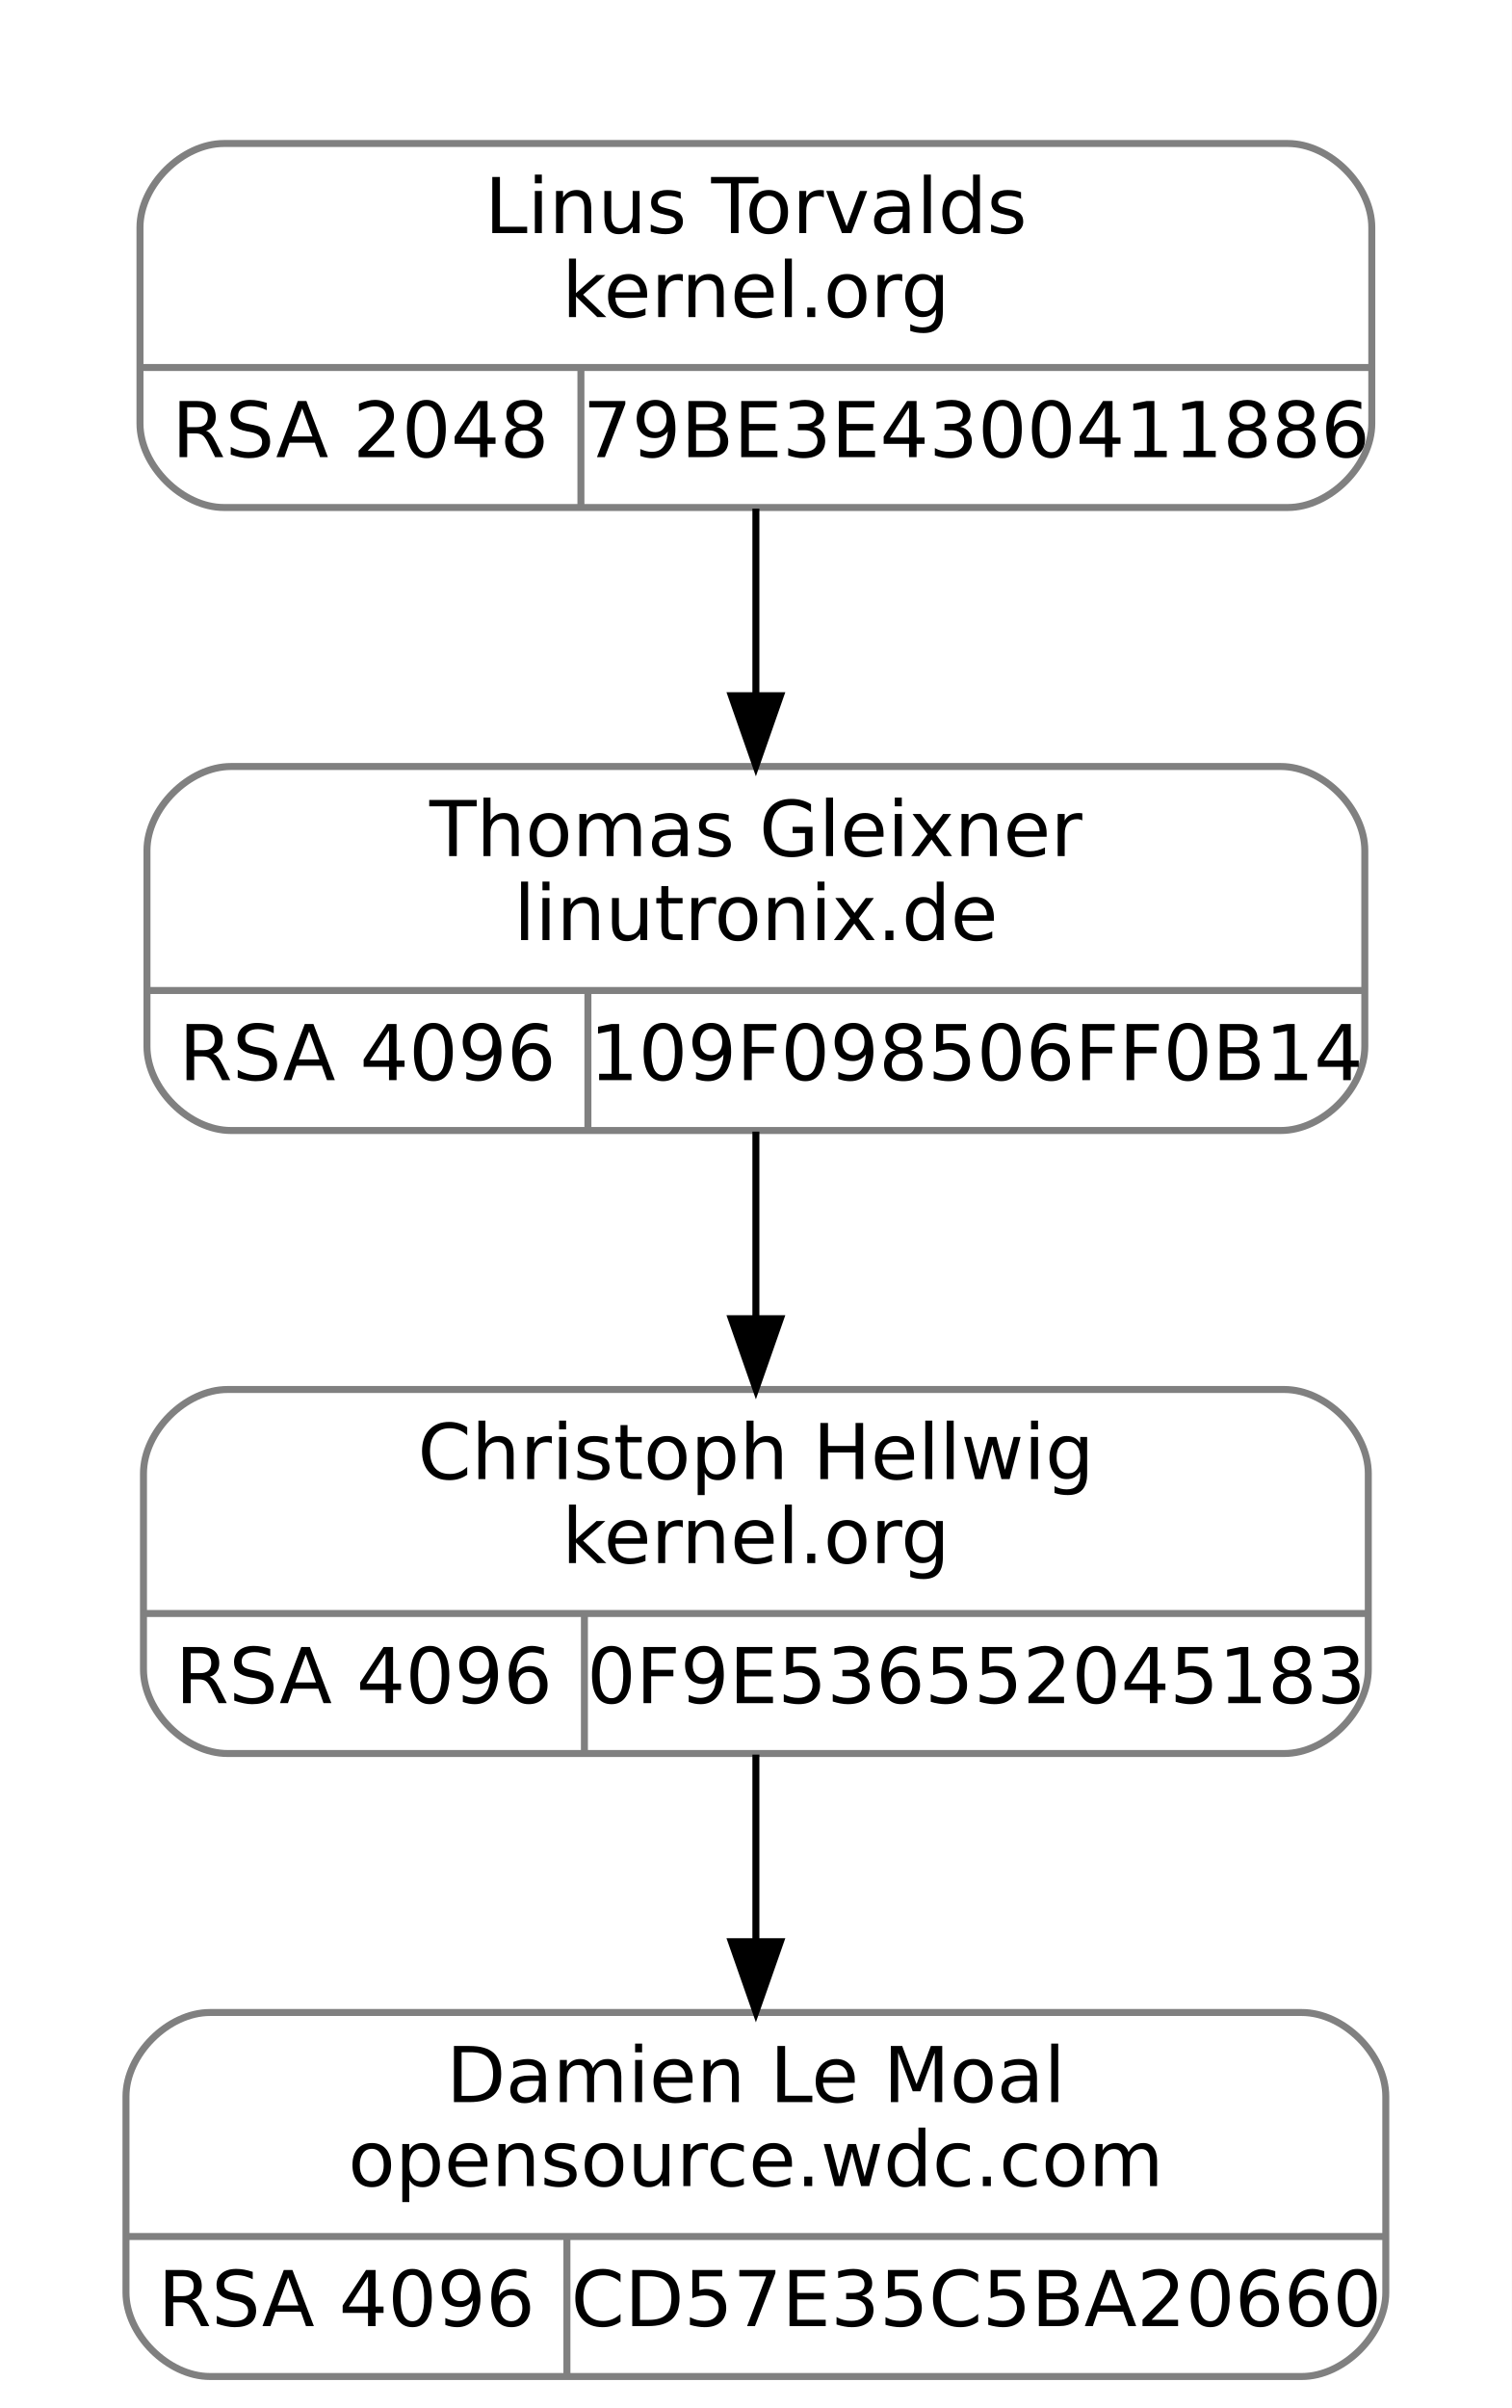
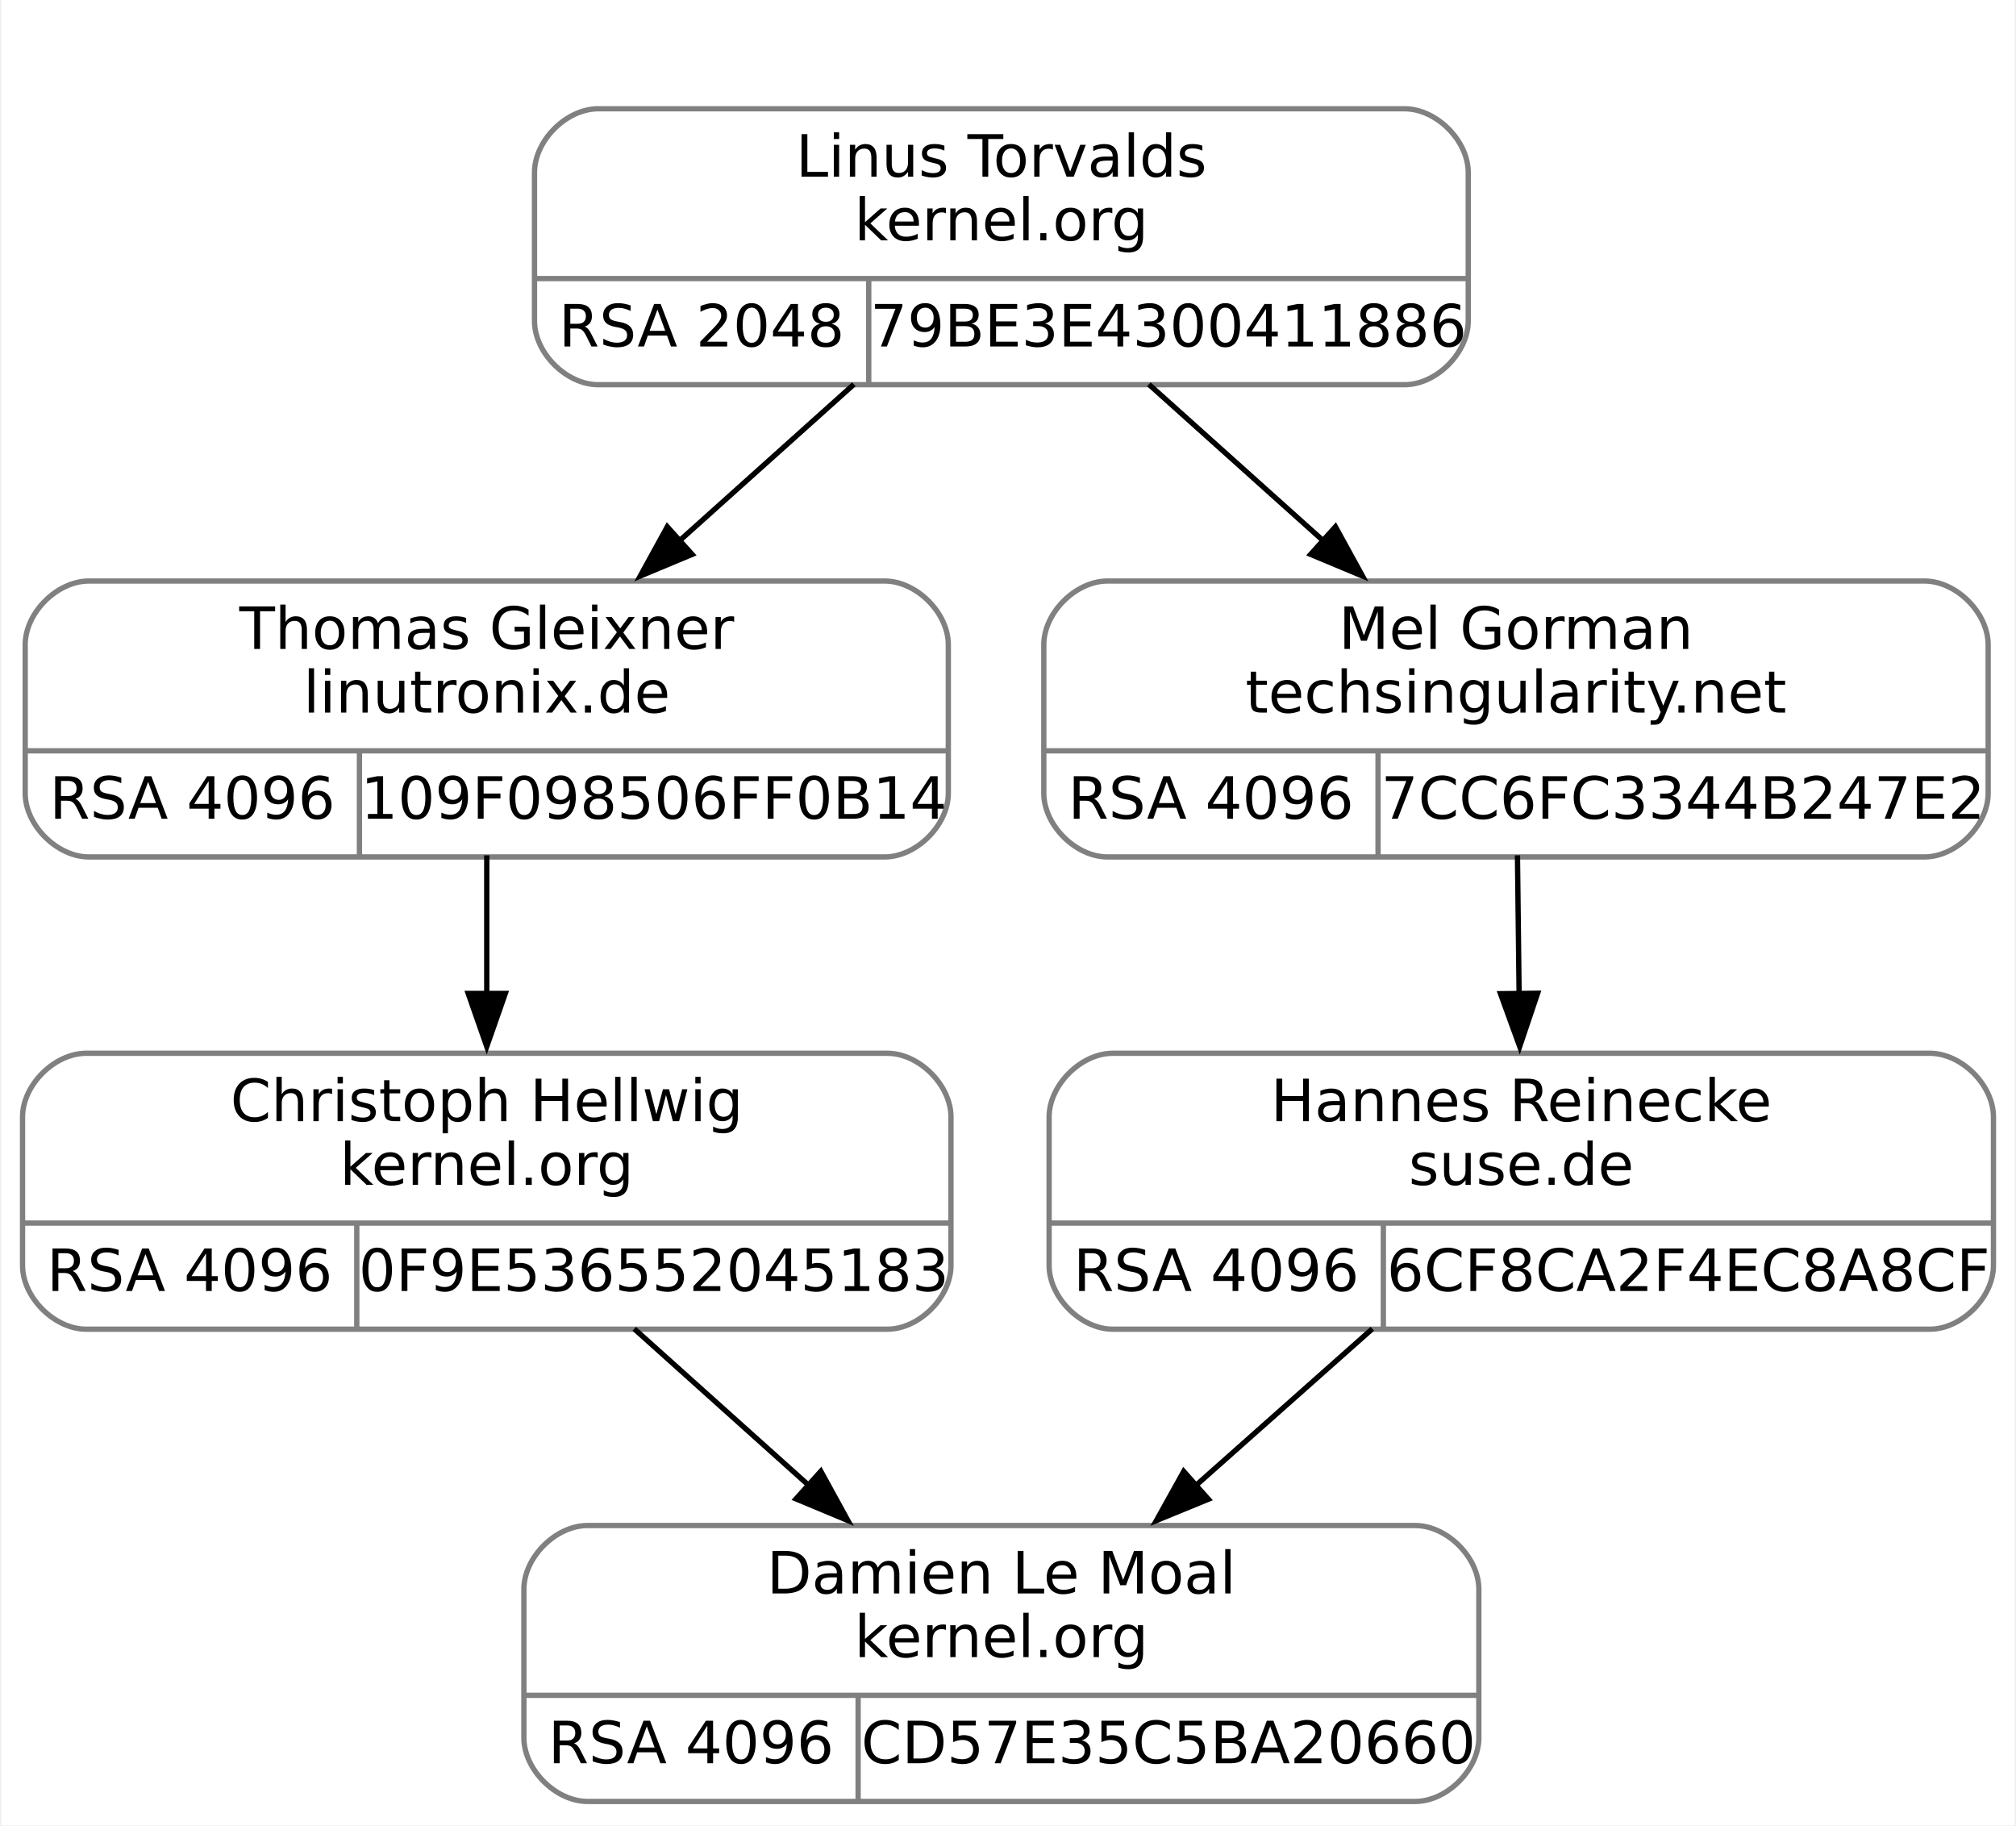
- <svg xmlns="http://www.w3.org/2000/svg" width="216pt" height="344pt" viewBox="0.00 0.00 216.00 344.00">
+ <svg xmlns="http://www.w3.org/2000/svg" width="380pt" height="344pt" viewBox="0.00 0.00 379.50 344.00">
  <g id="graph0" class="graph" transform="scale(1 1) rotate(0) translate(4 340)">
-     <polygon fill="white" stroke="transparent" points="-4,4 -4,-340 212,-340 212,4 -4,4" />
+     <polygon fill="white" stroke="none" points="-4,4 -4,-340 375.5,-340 375.5,4 -4,4" />
    <g id="clust1" class="cluster">
-       <polygon fill="none" stroke="white" points="8,-259 8,-328 200,-328 200,-259 8,-259" />
+       <polygon fill="none" stroke="white" points="88.5,-259 88.5,-328 280.5,-328 280.5,-259 88.5,-259" />
    </g>
    <g id="node1" class="node">
-       <path fill="none" stroke="gray" d="M29,-178.5C29,-178.5 179,-178.5 179,-178.5 185,-178.5 191,-184.5 191,-190.5 191,-190.5 191,-218.5 191,-218.5 191,-224.5 185,-230.5 179,-230.5 179,-230.5 29,-230.5 29,-230.5 23,-230.5 17,-224.5 17,-218.5 17,-218.5 17,-190.5 17,-190.5 17,-184.5 23,-178.5 29,-178.5" />
-       <text text-anchor="middle" x="104" y="-217.7" font-family="droid sans,dejavu sans,helvetica" font-size="11.00">Thomas Gleixner</text>
-       <text text-anchor="middle" x="104" y="-205.7" font-family="droid sans,dejavu sans,helvetica" font-size="11.00">linutronix.de</text>
-       <polyline fill="none" stroke="gray" points="17,-198.5 191,-198.5 " />
-       <text text-anchor="middle" x="48.5" y="-185.7" font-family="droid sans,dejavu sans,helvetica" font-size="11.00">RSA 4096</text>
-       <polyline fill="none" stroke="gray" points="80,-178.5 80,-198.5 " />
-       <text text-anchor="middle" x="135.5" y="-185.7" font-family="droid sans,dejavu sans,helvetica" font-size="11.00">109F098506FF0B14</text>
+       <path fill="none" stroke="gray" d="M12.5,-178.5C12.5,-178.5 162.5,-178.5 162.5,-178.5 168.5,-178.5 174.5,-184.5 174.5,-190.5 174.5,-190.5 174.5,-218.5 174.5,-218.5 174.5,-224.5 168.5,-230.5 162.5,-230.5 162.5,-230.5 12.5,-230.5 12.5,-230.5 6.5,-230.5 0.5,-224.5 0.5,-218.5 0.5,-218.5 0.5,-190.5 0.5,-190.5 0.5,-184.5 6.5,-178.5 12.5,-178.5" />
+       <text text-anchor="middle" x="87.5" y="-217.7" font-family="droid sans,dejavu sans,helvetica" font-size="11.00">Thomas Gleixner</text>
+       <text text-anchor="middle" x="87.5" y="-205.7" font-family="droid sans,dejavu sans,helvetica" font-size="11.00">linutronix.de</text>
+       <polyline fill="none" stroke="gray" points="0.5,-198.5 174.5,-198.5" />
+       <text text-anchor="middle" x="32" y="-185.7" font-family="droid sans,dejavu sans,helvetica" font-size="11.00">RSA 4096</text>
+       <polyline fill="none" stroke="gray" points="63.5,-178.5 63.5,-198.5" />
+       <text text-anchor="middle" x="119" y="-185.7" font-family="droid sans,dejavu sans,helvetica" font-size="11.00">109F098506FF0B14</text>
    </g>
    <g id="node3" class="node">
-       <path fill="none" stroke="gray" d="M28.5,-89.5C28.5,-89.5 179.5,-89.5 179.5,-89.5 185.5,-89.5 191.5,-95.5 191.5,-101.5 191.5,-101.5 191.5,-129.5 191.5,-129.5 191.5,-135.5 185.5,-141.5 179.5,-141.5 179.5,-141.5 28.5,-141.5 28.5,-141.5 22.5,-141.5 16.5,-135.5 16.5,-129.5 16.5,-129.5 16.5,-101.5 16.5,-101.5 16.5,-95.5 22.5,-89.5 28.5,-89.5" />
-       <text text-anchor="middle" x="104" y="-128.7" font-family="droid sans,dejavu sans,helvetica" font-size="11.00">Christoph Hellwig</text>
-       <text text-anchor="middle" x="104" y="-116.7" font-family="droid sans,dejavu sans,helvetica" font-size="11.00">kernel.org</text>
-       <polyline fill="none" stroke="gray" points="16.5,-109.5 191.5,-109.5 " />
-       <text text-anchor="middle" x="48" y="-96.7" font-family="droid sans,dejavu sans,helvetica" font-size="11.00">RSA 4096</text>
-       <polyline fill="none" stroke="gray" points="79.5,-89.5 79.5,-109.5 " />
-       <text text-anchor="middle" x="135.5" y="-96.7" font-family="droid sans,dejavu sans,helvetica" font-size="11.00">0F9E536552045183</text>
+       <path fill="none" stroke="gray" d="M12,-89.5C12,-89.5 163,-89.5 163,-89.5 169,-89.5 175,-95.5 175,-101.5 175,-101.5 175,-129.5 175,-129.5 175,-135.5 169,-141.5 163,-141.5 163,-141.5 12,-141.5 12,-141.5 6,-141.5 0,-135.5 0,-129.5 0,-129.5 0,-101.5 0,-101.5 0,-95.5 6,-89.5 12,-89.5" />
+       <text text-anchor="middle" x="87.5" y="-128.7" font-family="droid sans,dejavu sans,helvetica" font-size="11.00">Christoph Hellwig</text>
+       <text text-anchor="middle" x="87.5" y="-116.7" font-family="droid sans,dejavu sans,helvetica" font-size="11.00">kernel.org</text>
+       <polyline fill="none" stroke="gray" points="0,-109.5 175,-109.5" />
+       <text text-anchor="middle" x="31.5" y="-96.7" font-family="droid sans,dejavu sans,helvetica" font-size="11.00">RSA 4096</text>
+       <polyline fill="none" stroke="gray" points="63,-89.5 63,-109.5" />
+       <text text-anchor="middle" x="119" y="-96.7" font-family="droid sans,dejavu sans,helvetica" font-size="11.00">0F9E536552045183</text>
    </g>
    <g id="edge2" class="edge">
-       <path fill="none" stroke="black" d="M104,-178.34C104,-170.04 104,-160.65 104,-151.75" />
-       <polygon fill="black" stroke="black" points="107.5,-151.61 104,-141.61 100.5,-151.61 107.5,-151.61" />
+       <path fill="none" stroke="black" d="M87.5,-178.8C87.5,-170.63 87.5,-161.36 87.5,-152.51" />
+       <polygon fill="black" stroke="black" points="91,-152.77 87.5,-142.77 84,-152.77 91,-152.77" />
    </g>
    <g id="node2" class="node">
-       <path fill="none" stroke="gray" d="M28,-267.5C28,-267.5 180,-267.5 180,-267.5 186,-267.5 192,-273.5 192,-279.5 192,-279.5 192,-307.5 192,-307.5 192,-313.5 186,-319.5 180,-319.5 180,-319.5 28,-319.5 28,-319.5 22,-319.5 16,-313.5 16,-307.5 16,-307.5 16,-279.5 16,-279.5 16,-273.5 22,-267.5 28,-267.5" />
-       <text text-anchor="middle" x="104" y="-306.7" font-family="droid sans,dejavu sans,helvetica" font-size="11.00">Linus Torvalds</text>
-       <text text-anchor="middle" x="104" y="-294.7" font-family="droid sans,dejavu sans,helvetica" font-size="11.00">kernel.org</text>
-       <polyline fill="none" stroke="gray" points="16,-287.5 192,-287.5 " />
-       <text text-anchor="middle" x="47.5" y="-274.7" font-family="droid sans,dejavu sans,helvetica" font-size="11.00">RSA 2048</text>
-       <polyline fill="none" stroke="gray" points="79,-267.5 79,-287.5 " />
-       <text text-anchor="middle" x="135.5" y="-274.7" font-family="droid sans,dejavu sans,helvetica" font-size="11.00">79BE3E4300411886</text>
+       <path fill="none" stroke="gray" d="M108.5,-267.5C108.5,-267.5 260.5,-267.5 260.5,-267.5 266.5,-267.5 272.5,-273.5 272.5,-279.5 272.5,-279.5 272.5,-307.5 272.5,-307.5 272.5,-313.5 266.5,-319.5 260.5,-319.5 260.5,-319.5 108.5,-319.5 108.5,-319.5 102.5,-319.5 96.5,-313.5 96.5,-307.5 96.5,-307.5 96.5,-279.5 96.5,-279.5 96.5,-273.5 102.5,-267.5 108.5,-267.5" />
+       <text text-anchor="middle" x="184.5" y="-306.7" font-family="droid sans,dejavu sans,helvetica" font-size="11.00">Linus Torvalds</text>
+       <text text-anchor="middle" x="184.5" y="-294.7" font-family="droid sans,dejavu sans,helvetica" font-size="11.00">kernel.org</text>
+       <polyline fill="none" stroke="gray" points="96.5,-287.5 272.5,-287.5" />
+       <text text-anchor="middle" x="128" y="-274.7" font-family="droid sans,dejavu sans,helvetica" font-size="11.00">RSA 2048</text>
+       <polyline fill="none" stroke="gray" points="159.5,-267.5 159.5,-287.5" />
+       <text text-anchor="middle" x="216" y="-274.7" font-family="droid sans,dejavu sans,helvetica" font-size="11.00">79BE3E4300411886</text>
    </g>
    <g id="edge1" class="edge">
-       <path fill="none" stroke="black" d="M104,-267.34C104,-259.04 104,-249.65 104,-240.75" />
-       <polygon fill="black" stroke="black" points="107.5,-240.61 104,-230.61 100.5,-240.61 107.5,-240.61" />
+       <path fill="none" stroke="black" d="M156.7,-267.57C146.46,-258.38 134.69,-247.82 123.8,-238.06" />
+       <polygon fill="black" stroke="black" points="126.21,-235.52 116.43,-231.44 121.53,-240.73 126.21,-235.52" />
+     </g>
+     <g id="node5" class="node">
+       <path fill="none" stroke="gray" d="M204.5,-178.5C204.5,-178.5 358.5,-178.5 358.5,-178.5 364.5,-178.5 370.5,-184.5 370.5,-190.5 370.5,-190.5 370.5,-218.5 370.5,-218.5 370.5,-224.5 364.5,-230.5 358.5,-230.5 358.5,-230.5 204.5,-230.5 204.5,-230.5 198.5,-230.5 192.5,-224.5 192.5,-218.5 192.5,-218.5 192.5,-190.5 192.5,-190.5 192.5,-184.5 198.5,-178.5 204.5,-178.5" />
+       <text text-anchor="middle" x="281.5" y="-217.7" font-family="droid sans,dejavu sans,helvetica" font-size="11.00">Mel Gorman</text>
+       <text text-anchor="middle" x="281.5" y="-205.7" font-family="droid sans,dejavu sans,helvetica" font-size="11.00">techsingularity.net</text>
+       <polyline fill="none" stroke="gray" points="192.5,-198.5 370.5,-198.5" />
+       <text text-anchor="middle" x="224" y="-185.7" font-family="droid sans,dejavu sans,helvetica" font-size="11.00">RSA 4096</text>
+       <polyline fill="none" stroke="gray" points="255.5,-178.5 255.5,-198.5" />
+       <text text-anchor="middle" x="313" y="-185.7" font-family="droid sans,dejavu sans,helvetica" font-size="11.00">7CC6FC3344B247E2</text>
+     </g>
+     <g id="edge4" class="edge">
+       <path fill="none" stroke="black" d="M212.3,-267.57C222.54,-258.38 234.31,-247.82 245.2,-238.06" />
+       <polygon fill="black" stroke="black" points="247.47,-240.73 252.57,-231.44 242.79,-235.52 247.47,-240.73" />
    </g>
    <g id="node4" class="node">
-       <path fill="none" stroke="gray" d="M26,-0.5C26,-0.5 182,-0.5 182,-0.5 188,-0.5 194,-6.5 194,-12.5 194,-12.5 194,-40.5 194,-40.5 194,-46.5 188,-52.5 182,-52.5 182,-52.5 26,-52.5 26,-52.5 20,-52.5 14,-46.5 14,-40.5 14,-40.5 14,-12.5 14,-12.5 14,-6.5 20,-0.5 26,-0.5" />
-       <text text-anchor="middle" x="104" y="-39.7" font-family="droid sans,dejavu sans,helvetica" font-size="11.00">Damien Le Moal</text>
-       <text text-anchor="middle" x="104" y="-27.7" font-family="droid sans,dejavu sans,helvetica" font-size="11.00">opensource.wdc.com</text>
-       <polyline fill="none" stroke="gray" points="14,-20.5 194,-20.5 " />
-       <text text-anchor="middle" x="45.5" y="-7.7" font-family="droid sans,dejavu sans,helvetica" font-size="11.00">RSA 4096</text>
-       <polyline fill="none" stroke="gray" points="77,-0.5 77,-20.5 " />
-       <text text-anchor="middle" x="135.5" y="-7.7" font-family="droid sans,dejavu sans,helvetica" font-size="11.00">CD57E35C5BA20660</text>
+       <path fill="none" stroke="gray" d="M106.5,-0.5C106.5,-0.5 262.5,-0.5 262.5,-0.5 268.5,-0.5 274.5,-6.5 274.5,-12.5 274.5,-12.5 274.5,-40.5 274.5,-40.5 274.5,-46.5 268.5,-52.5 262.5,-52.5 262.5,-52.5 106.5,-52.5 106.5,-52.5 100.5,-52.5 94.5,-46.5 94.5,-40.5 94.5,-40.5 94.5,-12.5 94.5,-12.5 94.5,-6.5 100.5,-0.5 106.5,-0.5" />
+       <text text-anchor="middle" x="184.5" y="-39.7" font-family="droid sans,dejavu sans,helvetica" font-size="11.00">Damien Le Moal</text>
+       <text text-anchor="middle" x="184.5" y="-27.7" font-family="droid sans,dejavu sans,helvetica" font-size="11.00">kernel.org</text>
+       <polyline fill="none" stroke="gray" points="94.5,-20.5 274.5,-20.5" />
+       <text text-anchor="middle" x="126" y="-7.7" font-family="droid sans,dejavu sans,helvetica" font-size="11.00">RSA 4096</text>
+       <polyline fill="none" stroke="gray" points="157.5,-0.5 157.5,-20.5" />
+       <text text-anchor="middle" x="216" y="-7.7" font-family="droid sans,dejavu sans,helvetica" font-size="11.00">CD57E35C5BA20660</text>
    </g>
    <g id="edge3" class="edge">
-       <path fill="none" stroke="black" d="M104,-89.34C104,-81.04 104,-71.65 104,-62.75" />
-       <polygon fill="black" stroke="black" points="107.5,-62.61 104,-52.61 100.5,-62.61 107.5,-62.61" />
+       <path fill="none" stroke="black" d="M115.3,-89.57C125.54,-80.38 137.31,-69.82 148.2,-60.06" />
+       <polygon fill="black" stroke="black" points="150.47,-62.73 155.57,-53.44 145.79,-57.52 150.47,-62.73" />
+     </g>
+     <g id="node6" class="node">
+       <path fill="none" stroke="gray" d="M205.5,-89.5C205.5,-89.5 359.5,-89.5 359.5,-89.5 365.5,-89.5 371.5,-95.5 371.5,-101.5 371.5,-101.5 371.5,-129.5 371.5,-129.5 371.5,-135.5 365.5,-141.5 359.5,-141.5 359.5,-141.5 205.5,-141.5 205.5,-141.5 199.5,-141.5 193.5,-135.5 193.5,-129.5 193.5,-129.5 193.5,-101.5 193.5,-101.5 193.5,-95.5 199.5,-89.5 205.5,-89.5" />
+       <text text-anchor="middle" x="282.5" y="-128.7" font-family="droid sans,dejavu sans,helvetica" font-size="11.00">Hannes Reinecke</text>
+       <text text-anchor="middle" x="282.5" y="-116.7" font-family="droid sans,dejavu sans,helvetica" font-size="11.00">suse.de</text>
+       <polyline fill="none" stroke="gray" points="193.5,-109.5 371.5,-109.5" />
+       <text text-anchor="middle" x="225" y="-96.7" font-family="droid sans,dejavu sans,helvetica" font-size="11.00">RSA 4096</text>
+       <polyline fill="none" stroke="gray" points="256.5,-89.5 256.5,-109.5" />
+       <text text-anchor="middle" x="314" y="-96.7" font-family="droid sans,dejavu sans,helvetica" font-size="11.00">6CF8CA2F4EC8A8CF</text>
+     </g>
+     <g id="edge5" class="edge">
+       <path fill="none" stroke="black" d="M281.78,-178.8C281.88,-170.63 281.98,-161.36 282.09,-152.51" />
+       <polygon fill="black" stroke="black" points="285.58,-152.81 282.2,-142.77 278.58,-152.73 285.58,-152.81" />
+     </g>
+     <g id="edge6" class="edge">
+       <path fill="none" stroke="black" d="M254.42,-89.57C244.06,-80.38 232.18,-69.82 221.17,-60.06" />
+       <polygon fill="black" stroke="black" points="223.52,-57.46 213.72,-53.44 218.87,-62.7 223.52,-57.46" />
    </g>
  </g>
</svg>
